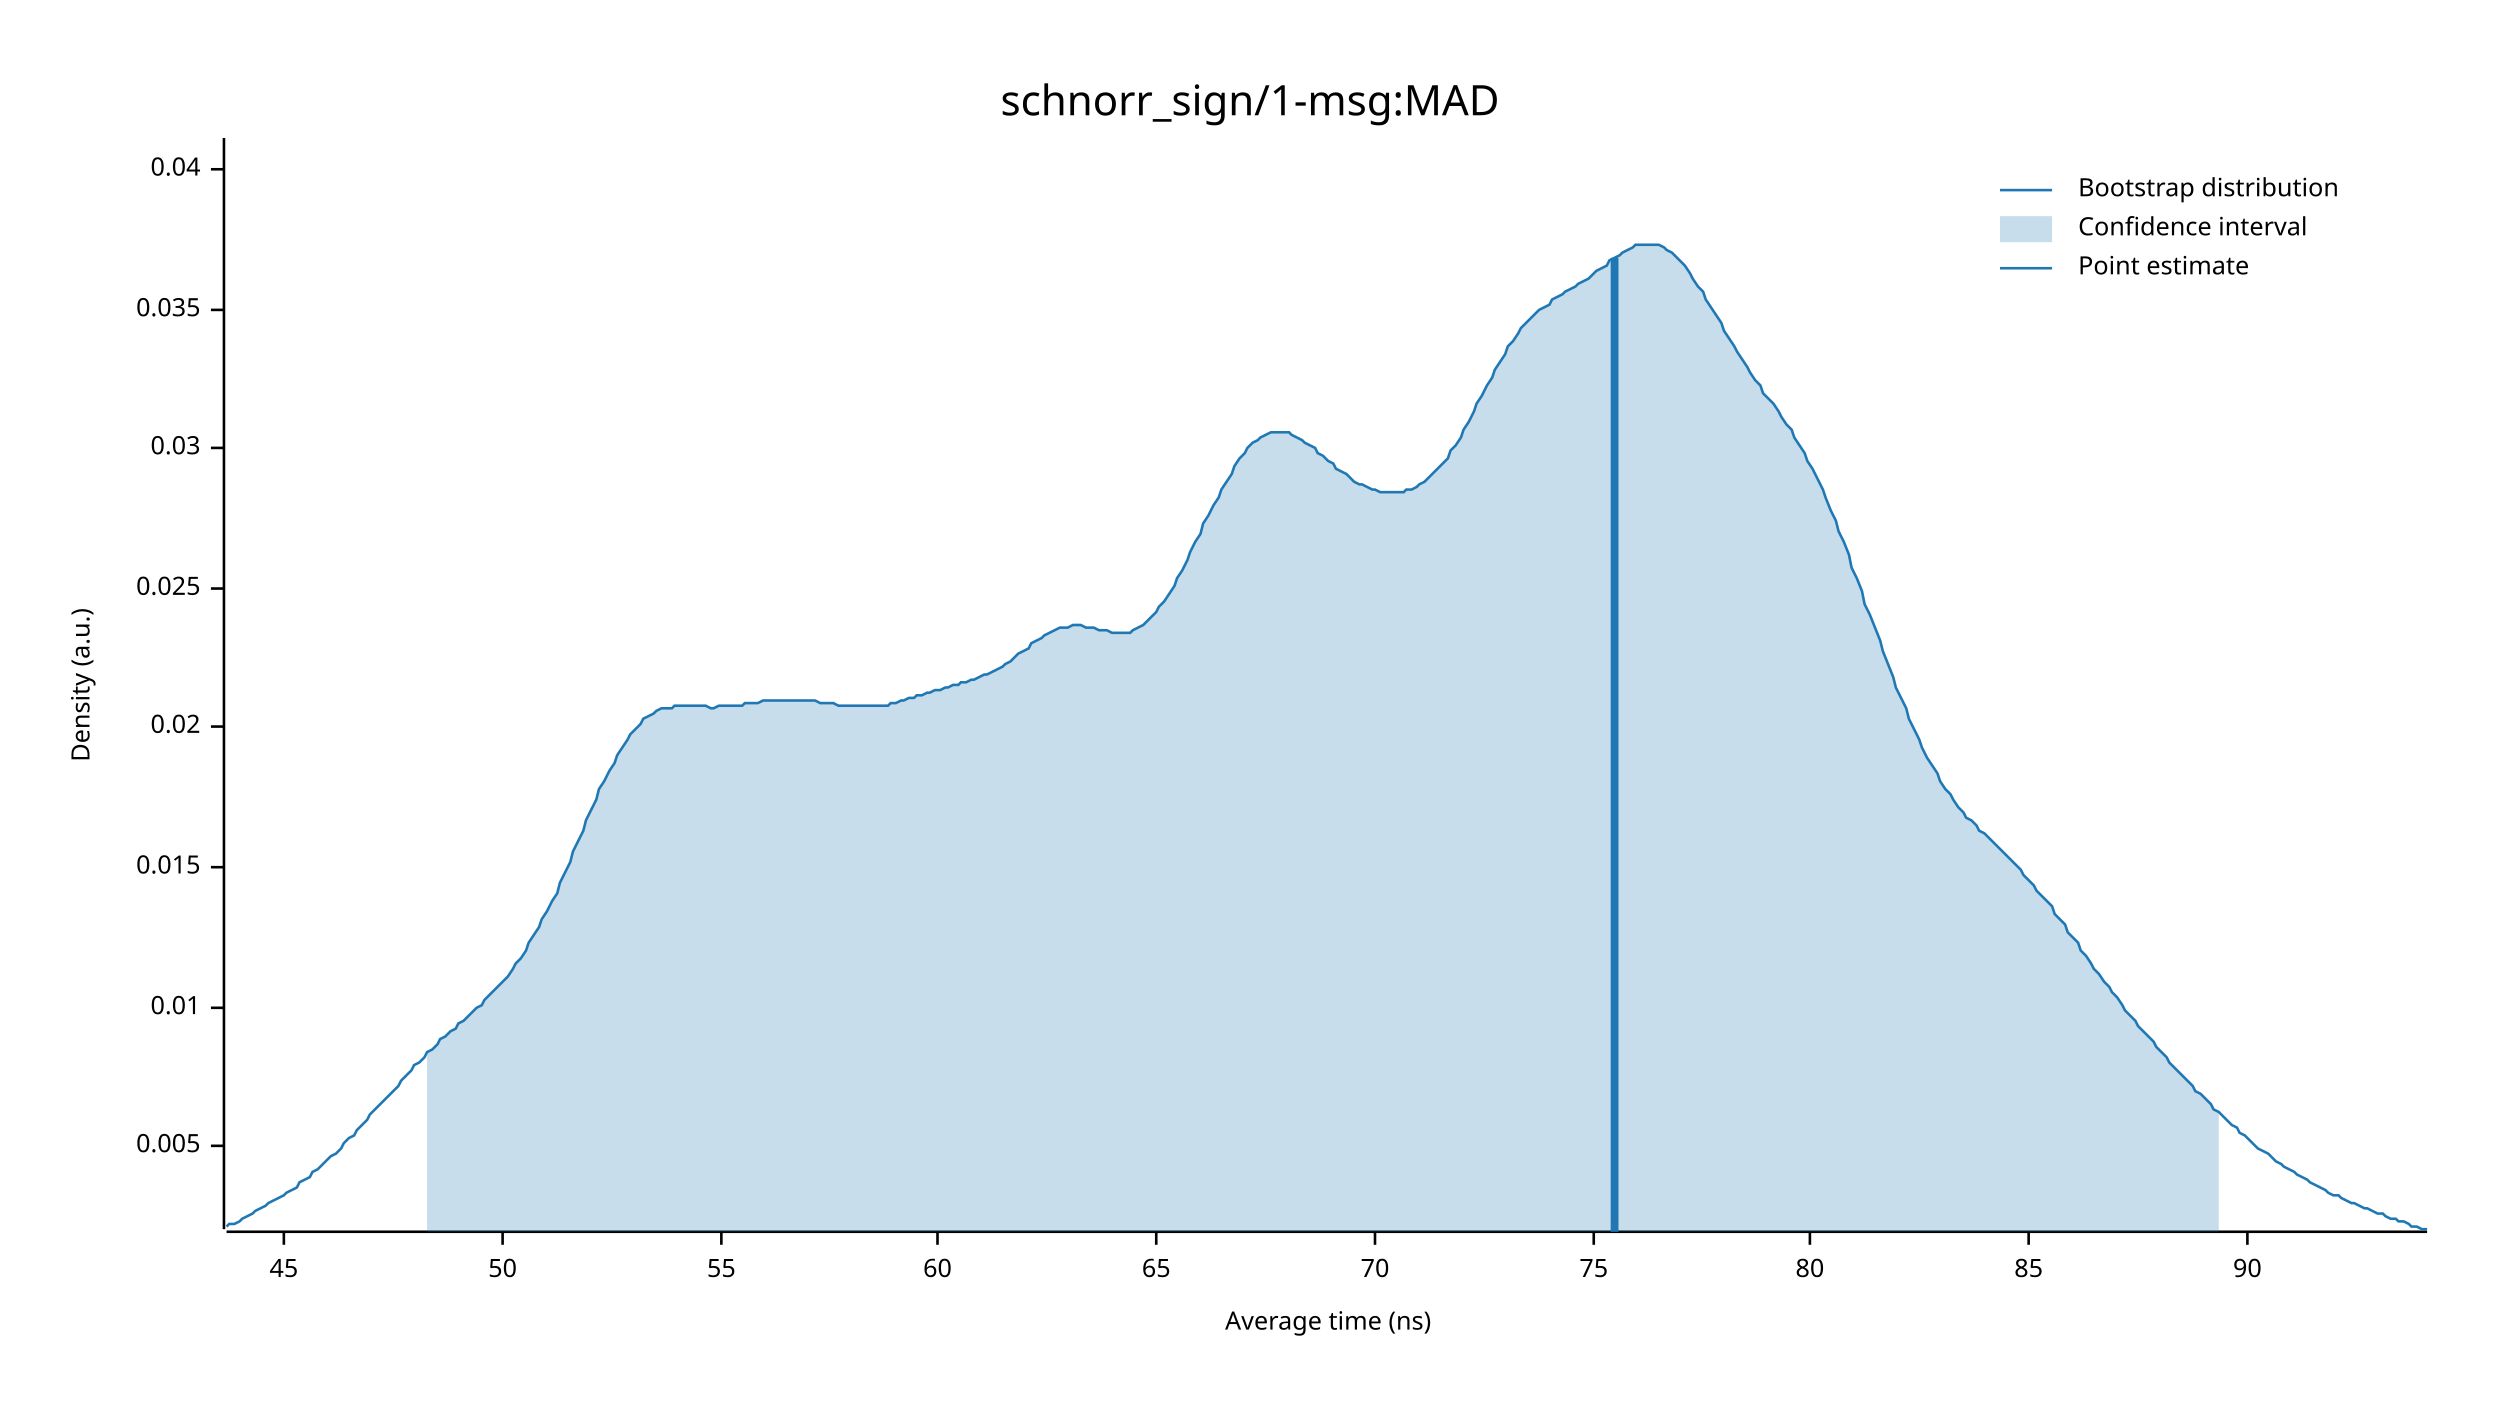
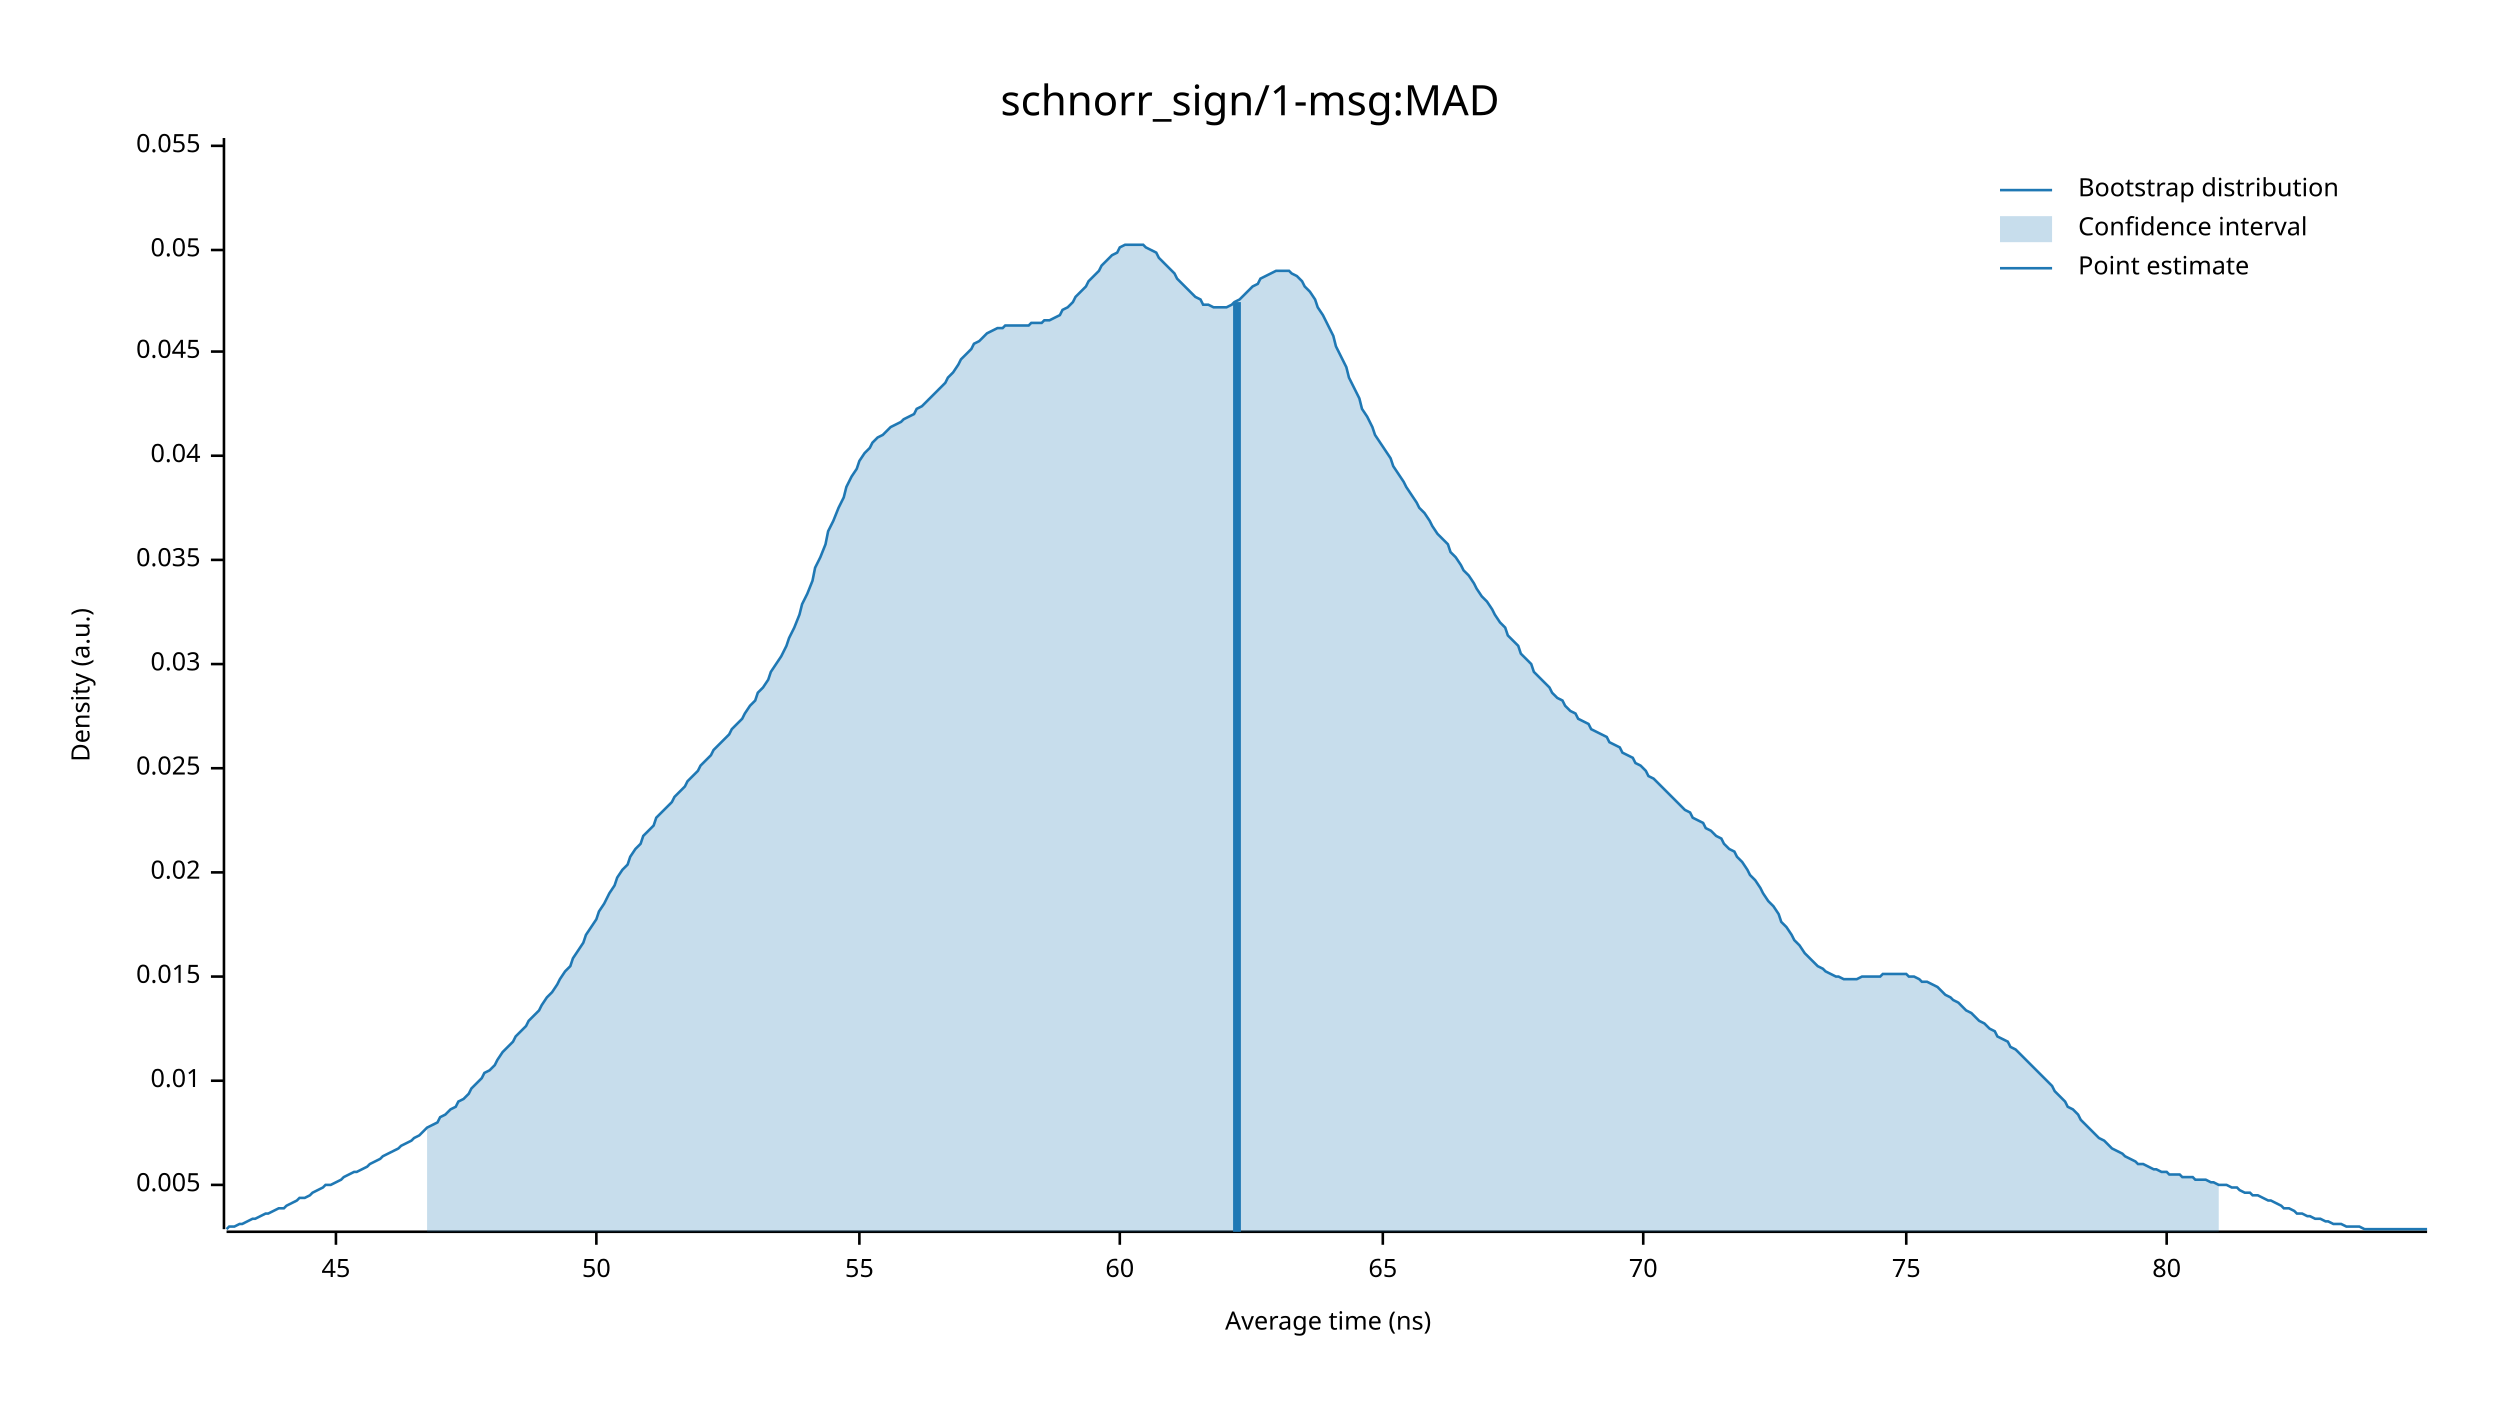
<svg xmlns="http://www.w3.org/2000/svg" width="960" height="540" viewBox="0 0 960 540">
  <text x="480" y="32" dy="0.76em" text-anchor="middle" font-family="sans-serif" font-size="16.129" opacity="1" fill="#000000">
schnorr_sign/1-msg:MAD
</text>
  <text x="27" y="263" dy="0.76em" text-anchor="middle" font-family="sans-serif" font-size="9.677" opacity="1" fill="#000000" transform="rotate(270, 27, 263)">
Density (a.u.)
</text>
  <text x="510" y="513" dy="-0.5ex" text-anchor="middle" font-family="sans-serif" font-size="9.677" opacity="1" fill="#000000">
Average time (ns)
</text>
  <polyline fill="none" opacity="1" stroke="#000000" stroke-width="1" points="86,53 86,472 " />
-   <text x="77" y="440" dy="0.5ex" text-anchor="end" font-family="sans-serif" font-size="9.677" opacity="1" fill="#000000">
+   <text x="77" y="455" dy="0.5ex" text-anchor="end" font-family="sans-serif" font-size="9.677" opacity="1" fill="#000000">
0.005
</text>
-   <polyline fill="none" opacity="1" stroke="#000000" stroke-width="1" points="81,440 86,440 " />
-   <text x="77" y="387" dy="0.5ex" text-anchor="end" font-family="sans-serif" font-size="9.677" opacity="1" fill="#000000">
+   <polyline fill="none" opacity="1" stroke="#000000" stroke-width="1" points="81,455 86,455 " />
+   <text x="77" y="415" dy="0.5ex" text-anchor="end" font-family="sans-serif" font-size="9.677" opacity="1" fill="#000000">
0.01
</text>
-   <polyline fill="none" opacity="1" stroke="#000000" stroke-width="1" points="81,387 86,387 " />
-   <text x="77" y="333" dy="0.5ex" text-anchor="end" font-family="sans-serif" font-size="9.677" opacity="1" fill="#000000">
+   <polyline fill="none" opacity="1" stroke="#000000" stroke-width="1" points="81,415 86,415 " />
+   <text x="77" y="375" dy="0.5ex" text-anchor="end" font-family="sans-serif" font-size="9.677" opacity="1" fill="#000000">
0.015
</text>
-   <polyline fill="none" opacity="1" stroke="#000000" stroke-width="1" points="81,333 86,333 " />
-   <text x="77" y="279" dy="0.5ex" text-anchor="end" font-family="sans-serif" font-size="9.677" opacity="1" fill="#000000">
+   <polyline fill="none" opacity="1" stroke="#000000" stroke-width="1" points="81,375 86,375 " />
+   <text x="77" y="335" dy="0.5ex" text-anchor="end" font-family="sans-serif" font-size="9.677" opacity="1" fill="#000000">
0.02
</text>
-   <polyline fill="none" opacity="1" stroke="#000000" stroke-width="1" points="81,279 86,279 " />
-   <text x="77" y="226" dy="0.5ex" text-anchor="end" font-family="sans-serif" font-size="9.677" opacity="1" fill="#000000">
+   <polyline fill="none" opacity="1" stroke="#000000" stroke-width="1" points="81,335 86,335 " />
+   <text x="77" y="295" dy="0.5ex" text-anchor="end" font-family="sans-serif" font-size="9.677" opacity="1" fill="#000000">
0.025
</text>
-   <polyline fill="none" opacity="1" stroke="#000000" stroke-width="1" points="81,226 86,226 " />
-   <text x="77" y="172" dy="0.5ex" text-anchor="end" font-family="sans-serif" font-size="9.677" opacity="1" fill="#000000">
+   <polyline fill="none" opacity="1" stroke="#000000" stroke-width="1" points="81,295 86,295 " />
+   <text x="77" y="255" dy="0.5ex" text-anchor="end" font-family="sans-serif" font-size="9.677" opacity="1" fill="#000000">
0.03
</text>
-   <polyline fill="none" opacity="1" stroke="#000000" stroke-width="1" points="81,172 86,172 " />
-   <text x="77" y="119" dy="0.5ex" text-anchor="end" font-family="sans-serif" font-size="9.677" opacity="1" fill="#000000">
+   <polyline fill="none" opacity="1" stroke="#000000" stroke-width="1" points="81,255 86,255 " />
+   <text x="77" y="215" dy="0.5ex" text-anchor="end" font-family="sans-serif" font-size="9.677" opacity="1" fill="#000000">
0.035
</text>
-   <polyline fill="none" opacity="1" stroke="#000000" stroke-width="1" points="81,119 86,119 " />
-   <text x="77" y="65" dy="0.5ex" text-anchor="end" font-family="sans-serif" font-size="9.677" opacity="1" fill="#000000">
+   <polyline fill="none" opacity="1" stroke="#000000" stroke-width="1" points="81,215 86,215 " />
+   <text x="77" y="175" dy="0.5ex" text-anchor="end" font-family="sans-serif" font-size="9.677" opacity="1" fill="#000000">
0.04
</text>
-   <polyline fill="none" opacity="1" stroke="#000000" stroke-width="1" points="81,65 86,65 " />
+   <polyline fill="none" opacity="1" stroke="#000000" stroke-width="1" points="81,175 86,175 " />
+   <text x="77" y="135" dy="0.5ex" text-anchor="end" font-family="sans-serif" font-size="9.677" opacity="1" fill="#000000">
+ 0.045
+ </text>
+   <polyline fill="none" opacity="1" stroke="#000000" stroke-width="1" points="81,135 86,135 " />
+   <text x="77" y="96" dy="0.5ex" text-anchor="end" font-family="sans-serif" font-size="9.677" opacity="1" fill="#000000">
+ 0.05
+ </text>
+   <polyline fill="none" opacity="1" stroke="#000000" stroke-width="1" points="81,96 86,96 " />
+   <text x="77" y="56" dy="0.5ex" text-anchor="end" font-family="sans-serif" font-size="9.677" opacity="1" fill="#000000">
+ 0.055
+ </text>
+   <polyline fill="none" opacity="1" stroke="#000000" stroke-width="1" points="81,56 86,56 " />
  <polyline fill="none" opacity="1" stroke="#000000" stroke-width="1" points="87,473 932,473 " />
-   <text x="109" y="483" dy="0.76em" text-anchor="middle" font-family="sans-serif" font-size="9.677" opacity="1" fill="#000000">
+   <text x="129" y="483" dy="0.76em" text-anchor="middle" font-family="sans-serif" font-size="9.677" opacity="1" fill="#000000">
45
</text>
-   <polyline fill="none" opacity="1" stroke="#000000" stroke-width="1" points="109,473 109,478 " />
-   <text x="193" y="483" dy="0.76em" text-anchor="middle" font-family="sans-serif" font-size="9.677" opacity="1" fill="#000000">
+   <polyline fill="none" opacity="1" stroke="#000000" stroke-width="1" points="129,473 129,478 " />
+   <text x="229" y="483" dy="0.76em" text-anchor="middle" font-family="sans-serif" font-size="9.677" opacity="1" fill="#000000">
50
</text>
-   <polyline fill="none" opacity="1" stroke="#000000" stroke-width="1" points="193,473 193,478 " />
-   <text x="277" y="483" dy="0.76em" text-anchor="middle" font-family="sans-serif" font-size="9.677" opacity="1" fill="#000000">
+   <polyline fill="none" opacity="1" stroke="#000000" stroke-width="1" points="229,473 229,478 " />
+   <text x="330" y="483" dy="0.76em" text-anchor="middle" font-family="sans-serif" font-size="9.677" opacity="1" fill="#000000">
55
</text>
-   <polyline fill="none" opacity="1" stroke="#000000" stroke-width="1" points="277,473 277,478 " />
-   <text x="360" y="483" dy="0.76em" text-anchor="middle" font-family="sans-serif" font-size="9.677" opacity="1" fill="#000000">
+   <polyline fill="none" opacity="1" stroke="#000000" stroke-width="1" points="330,473 330,478 " />
+   <text x="430" y="483" dy="0.76em" text-anchor="middle" font-family="sans-serif" font-size="9.677" opacity="1" fill="#000000">
60
</text>
-   <polyline fill="none" opacity="1" stroke="#000000" stroke-width="1" points="360,473 360,478 " />
-   <text x="444" y="483" dy="0.76em" text-anchor="middle" font-family="sans-serif" font-size="9.677" opacity="1" fill="#000000">
+   <polyline fill="none" opacity="1" stroke="#000000" stroke-width="1" points="430,473 430,478 " />
+   <text x="531" y="483" dy="0.76em" text-anchor="middle" font-family="sans-serif" font-size="9.677" opacity="1" fill="#000000">
65
</text>
-   <polyline fill="none" opacity="1" stroke="#000000" stroke-width="1" points="444,473 444,478 " />
-   <text x="528" y="483" dy="0.76em" text-anchor="middle" font-family="sans-serif" font-size="9.677" opacity="1" fill="#000000">
+   <polyline fill="none" opacity="1" stroke="#000000" stroke-width="1" points="531,473 531,478 " />
+   <text x="631" y="483" dy="0.76em" text-anchor="middle" font-family="sans-serif" font-size="9.677" opacity="1" fill="#000000">
70
</text>
-   <polyline fill="none" opacity="1" stroke="#000000" stroke-width="1" points="528,473 528,478 " />
-   <text x="612" y="483" dy="0.76em" text-anchor="middle" font-family="sans-serif" font-size="9.677" opacity="1" fill="#000000">
+   <polyline fill="none" opacity="1" stroke="#000000" stroke-width="1" points="631,473 631,478 " />
+   <text x="732" y="483" dy="0.76em" text-anchor="middle" font-family="sans-serif" font-size="9.677" opacity="1" fill="#000000">
75
</text>
-   <polyline fill="none" opacity="1" stroke="#000000" stroke-width="1" points="612,473 612,478 " />
-   <text x="695" y="483" dy="0.76em" text-anchor="middle" font-family="sans-serif" font-size="9.677" opacity="1" fill="#000000">
+   <polyline fill="none" opacity="1" stroke="#000000" stroke-width="1" points="732,473 732,478 " />
+   <text x="832" y="483" dy="0.76em" text-anchor="middle" font-family="sans-serif" font-size="9.677" opacity="1" fill="#000000">
80
</text>
-   <polyline fill="none" opacity="1" stroke="#000000" stroke-width="1" points="695,473 695,478 " />
-   <text x="779" y="483" dy="0.76em" text-anchor="middle" font-family="sans-serif" font-size="9.677" opacity="1" fill="#000000">
- 85
- </text>
-   <polyline fill="none" opacity="1" stroke="#000000" stroke-width="1" points="779,473 779,478 " />
-   <text x="863" y="483" dy="0.76em" text-anchor="middle" font-family="sans-serif" font-size="9.677" opacity="1" fill="#000000">
- 90
- </text>
-   <polyline fill="none" opacity="1" stroke="#000000" stroke-width="1" points="863,473 863,478 " />
-   <polyline fill="none" opacity="1" stroke="#1F78B4" stroke-width="1" points="87,471 88,470 90,470 92,469 93,468 95,467 97,466 98,465 100,464 102,463 103,462 105,461 107,460 109,459 110,458 112,457 114,456 115,454 117,453 119,452 120,450 122,449 124,447 125,446 127,444 129,443 131,441 132,439 134,437 136,436 137,434 139,432 141,430 142,428 144,426 146,424 147,423 149,421 151,419 153,417 154,415 156,413 158,411 159,409 161,408 163,406 164,404 166,403 168,401 169,399 171,398 173,396 175,395 176,393 178,392 180,390 181,389 183,387 185,386 186,384 188,382 190,380 191,379 193,377 195,375 197,372 198,370 200,368 202,365 203,362 205,359 207,356 208,353 210,350 212,346 214,343 215,339 217,335 219,331 220,327 222,323 224,319 225,315 227,311 229,307 230,303 232,300 234,296 236,293 237,290 239,287 241,284 242,282 244,280 246,278 247,276 249,275 251,274 252,273 254,272 256,272 258,272 259,271 261,271 263,271 264,271 266,271 268,271 269,271 271,271 273,272 274,272 276,271 278,271 280,271 281,271 283,271 285,271 286,270 288,270 290,270 291,270 293,269 295,269 296,269 298,269 300,269 302,269 303,269 305,269 307,269 308,269 310,269 312,269 313,269 315,270 317,270 318,270 320,270 322,271 324,271 325,271 327,271 329,271 330,271 332,271 334,271 335,271 337,271 339,271 341,271 342,270 344,270 346,269 347,269 349,268 351,268 352,267 354,267 356,266 357,266 359,265 361,265 363,264 364,264 366,263 368,263 369,262 371,262 373,261 374,261 376,260 378,259 379,259 381,258 383,257 385,256 386,255 388,254 390,252 391,251 393,250 395,249 396,247 398,246 400,245 401,244 403,243 405,242 407,241 408,241 410,241 412,240 413,240 415,240 417,241 418,241 420,241 422,242 423,242 425,242 427,243 429,243 430,243 432,243 434,243 435,242 437,241 439,240 440,239 442,237 444,235 445,233 447,231 449,228 451,225 452,222 454,219 456,215 457,212 459,208 461,205 462,201 464,198 466,194 468,191 469,188 471,185 473,182 474,179 476,176 478,174 479,172 481,170 483,169 484,168 486,167 488,166 490,166 491,166 493,166 495,166 496,167 498,168 500,169 501,170 503,171 505,172 506,174 508,175 510,177 512,178 513,180 515,181 517,182 518,183 520,185 522,186 523,186 525,187 527,188 528,188 530,189 532,189 534,189 535,189 537,189 539,189 540,188 542,188 544,187 545,186 547,185 549,183 550,182 552,180 554,178 556,176 557,173 559,171 561,168 562,165 564,162 566,158 567,155 569,152 571,148 573,145 574,142 576,139 578,136 579,133 581,131 583,128 584,126 586,124 588,122 589,121 591,119 593,118 595,117 596,115 598,114 600,113 601,112 603,111 605,110 606,109 608,108 610,107 611,106 613,104 615,103 617,102 618,100 620,99 622,98 623,97 625,96 627,95 628,94 630,94 632,94 633,94 635,94 637,94 639,95 640,96 642,97 644,99 645,100 647,102 649,105 650,107 652,110 654,112 655,115 657,118 659,121 661,124 662,127 664,130 666,133 667,135 669,138 671,141 672,143 674,146 676,148 677,151 679,153 681,155 683,158 684,160 686,163 688,165 689,168 691,171 693,174 694,177 696,180 698,184 700,188 701,191 703,196 705,200 706,204 708,208 710,213 711,218 713,222 715,227 716,232 718,236 720,241 722,246 723,250 725,255 727,260 728,264 730,268 732,272 733,276 735,280 737,284 738,287 740,291 742,294 744,297 745,300 747,303 749,305 750,307 752,310 754,312 755,314 757,315 759,317 760,319 762,320 764,322 766,324 767,325 769,327 771,329 772,330 774,332 776,334 777,336 779,338 781,340 782,342 784,344 786,346 788,348 789,351 791,353 793,355 794,358 796,360 798,362 799,365 801,367 803,370 804,372 806,374 808,377 810,379 811,381 813,383 815,386 816,388 818,390 820,392 821,394 823,396 825,398 827,400 828,402 830,404 832,406 833,408 835,410 837,412 838,413 840,415 842,417 843,419 845,420 847,422 849,424 850,426 852,427 854,429 855,430 857,432 859,433 860,435 862,436 864,438 865,439 867,441 869,442 871,443 872,444 874,446 876,447 877,448 879,449 881,450 882,451 884,452 886,453 887,454 889,455 891,456 893,457 894,458 896,459 898,459 899,460 901,461 903,462 904,462 906,463 908,464 909,464 911,465 913,466 915,466 916,467 918,468 920,468 921,469 923,469 925,470 926,471 928,471 930,472 932,472 " />
-   <polygon opacity="0.25" fill="#1F78B4" points="164,404 166,403 168,401 169,399 171,398 173,396 175,395 176,393 178,392 180,390 181,389 183,387 185,386 186,384 188,382 190,380 191,379 193,377 195,375 197,372 198,370 200,368 202,365 203,362 205,359 207,356 208,353 210,350 212,346 214,343 215,339 217,335 219,331 220,327 222,323 224,319 225,315 227,311 229,307 230,303 232,300 234,296 236,293 237,290 239,287 241,284 242,282 244,280 246,278 247,276 249,275 251,274 252,273 254,272 256,272 258,272 259,271 261,271 263,271 264,271 266,271 268,271 269,271 271,271 273,272 274,272 276,271 278,271 280,271 281,271 283,271 285,271 286,270 288,270 290,270 291,270 293,269 295,269 296,269 298,269 300,269 302,269 303,269 305,269 307,269 308,269 310,269 312,269 313,269 315,270 317,270 318,270 320,270 322,271 324,271 325,271 327,271 329,271 330,271 332,271 334,271 335,271 337,271 339,271 341,271 342,270 344,270 346,269 347,269 349,268 351,268 352,267 354,267 356,266 357,266 359,265 361,265 363,264 364,264 366,263 368,263 369,262 371,262 373,261 374,261 376,260 378,259 379,259 381,258 383,257 385,256 386,255 388,254 390,252 391,251 393,250 395,249 396,247 398,246 400,245 401,244 403,243 405,242 407,241 408,241 410,241 412,240 413,240 415,240 417,241 418,241 420,241 422,242 423,242 425,242 427,243 429,243 430,243 432,243 434,243 435,242 437,241 439,240 440,239 442,237 444,235 445,233 447,231 449,228 451,225 452,222 454,219 456,215 457,212 459,208 461,205 462,201 464,198 466,194 468,191 469,188 471,185 473,182 474,179 476,176 478,174 479,172 481,170 483,169 484,168 486,167 488,166 490,166 491,166 493,166 495,166 496,167 498,168 500,169 501,170 503,171 505,172 506,174 508,175 510,177 512,178 513,180 515,181 517,182 518,183 520,185 522,186 523,186 525,187 527,188 528,188 530,189 532,189 534,189 535,189 537,189 539,189 540,188 542,188 544,187 545,186 547,185 549,183 550,182 552,180 554,178 556,176 557,173 559,171 561,168 562,165 564,162 566,158 567,155 569,152 571,148 573,145 574,142 576,139 578,136 579,133 581,131 583,128 584,126 586,124 588,122 589,121 591,119 593,118 595,117 596,115 598,114 600,113 601,112 603,111 605,110 606,109 608,108 610,107 611,106 613,104 615,103 617,102 618,100 620,99 622,98 623,97 625,96 627,95 628,94 630,94 632,94 633,94 635,94 637,94 639,95 640,96 642,97 644,99 645,100 647,102 649,105 650,107 652,110 654,112 655,115 657,118 659,121 661,124 662,127 664,130 666,133 667,135 669,138 671,141 672,143 674,146 676,148 677,151 679,153 681,155 683,158 684,160 686,163 688,165 689,168 691,171 693,174 694,177 696,180 698,184 700,188 701,191 703,196 705,200 706,204 708,208 710,213 711,218 713,222 715,227 716,232 718,236 720,241 722,246 723,250 725,255 727,260 728,264 730,268 732,272 733,276 735,280 737,284 738,287 740,291 742,294 744,297 745,300 747,303 749,305 750,307 752,310 754,312 755,314 757,315 759,317 760,319 762,320 764,322 766,324 767,325 769,327 771,329 772,330 774,332 776,334 777,336 779,338 781,340 782,342 784,344 786,346 788,348 789,351 791,353 793,355 794,358 796,360 798,362 799,365 801,367 803,370 804,372 806,374 808,377 810,379 811,381 813,383 815,386 816,388 818,390 820,392 821,394 823,396 825,398 827,400 828,402 830,404 832,406 833,408 835,410 837,412 838,413 840,415 842,417 843,419 845,420 847,422 849,424 850,426 852,427 852,473 164,473 " />
-   <polyline fill="none" opacity="1" stroke="#1F78B4" stroke-width="3" points="620,473 620,99 " />
+   <polyline fill="none" opacity="1" stroke="#000000" stroke-width="1" points="832,473 832,478 " />
+   <polyline fill="none" opacity="1" stroke="#1F78B4" stroke-width="1" points="87,472 88,471 90,471 92,470 93,470 95,469 97,468 98,468 100,467 102,466 103,466 105,465 107,464 109,464 110,463 112,462 114,461 115,460 117,460 119,459 120,458 122,457 124,456 125,455 127,455 129,454 131,453 132,452 134,451 136,450 137,450 139,449 141,448 142,447 144,446 146,445 147,444 149,443 151,442 153,441 154,440 156,439 158,438 159,437 161,436 163,434 164,433 166,432 168,431 169,429 171,428 173,426 175,425 176,423 178,422 180,420 181,418 183,416 185,414 186,412 188,411 190,409 191,407 193,404 195,402 197,400 198,398 200,396 202,394 203,392 205,390 207,388 208,386 210,383 212,381 214,378 215,376 217,373 219,371 220,368 222,365 224,362 225,359 227,356 229,353 230,350 232,347 234,343 236,340 237,337 239,334 241,332 242,329 244,326 246,324 247,321 249,319 251,317 252,314 254,312 256,310 258,308 259,306 261,304 263,302 264,300 266,298 268,296 269,294 271,292 273,290 274,288 276,286 278,284 280,282 281,280 283,278 285,276 286,274 288,271 290,269 291,266 293,264 295,261 296,258 298,255 300,252 302,248 303,245 305,241 307,236 308,232 310,228 312,223 313,218 315,214 317,209 318,204 320,200 322,195 324,191 325,187 327,183 329,180 330,177 332,174 334,172 335,170 337,168 339,167 341,165 342,164 344,163 346,162 347,161 349,160 351,159 352,157 354,156 356,154 357,153 359,151 361,149 363,147 364,145 366,143 368,140 369,138 371,136 373,134 374,132 376,131 378,129 379,128 381,127 383,126 385,126 386,125 388,125 390,125 391,125 393,125 395,125 396,124 398,124 400,124 401,123 403,123 405,122 407,121 408,119 410,118 412,116 413,114 415,112 417,110 418,108 420,106 422,104 423,102 425,100 427,98 429,97 430,95 432,94 434,94 435,94 437,94 439,94 440,95 442,96 444,97 445,99 447,101 449,103 451,105 452,107 454,109 456,111 457,112 459,114 461,115 462,117 464,117 466,118 468,118 469,118 471,118 473,117 474,116 476,115 478,113 479,112 481,110 483,109 484,107 486,106 488,105 490,104 491,104 493,104 495,104 496,105 498,106 500,108 501,110 503,112 505,115 506,118 508,121 510,125 512,129 513,133 515,137 517,141 518,145 520,149 522,153 523,157 525,160 527,164 528,167 530,170 532,173 534,176 535,179 537,182 539,185 540,187 542,190 544,193 545,195 547,197 549,200 550,202 552,205 554,207 556,209 557,212 559,214 561,217 562,219 564,221 566,224 567,226 569,229 571,231 573,234 574,236 576,239 578,241 579,244 581,246 583,248 584,251 586,253 588,255 589,258 591,260 593,262 595,264 596,266 598,268 600,269 601,271 603,273 605,274 606,276 608,277 610,278 611,280 613,281 615,282 617,283 618,285 620,286 622,287 623,289 625,290 627,291 628,293 630,294 632,296 633,298 635,299 637,301 639,303 640,304 642,306 644,308 645,309 647,311 649,312 650,314 652,315 654,316 655,318 657,319 659,321 661,322 662,324 664,326 666,327 667,329 669,331 671,334 672,336 674,338 676,341 677,343 679,346 681,348 683,351 684,354 686,356 688,359 689,361 691,363 693,366 694,367 696,369 698,371 700,372 701,373 703,374 705,375 706,375 708,376 710,376 711,376 713,376 715,375 716,375 718,375 720,375 722,375 723,374 725,374 727,374 728,374 730,374 732,374 733,375 735,375 737,376 738,377 740,377 742,378 744,379 745,380 747,382 749,383 750,384 752,385 754,387 755,388 757,389 759,391 760,392 762,393 764,395 766,396 767,398 769,399 771,400 772,402 774,403 776,405 777,406 779,408 781,410 782,411 784,413 786,415 788,417 789,419 791,421 793,423 794,425 796,426 798,428 799,430 801,432 803,434 804,435 806,437 808,438 810,440 811,441 813,442 815,443 816,444 818,445 820,446 821,447 823,447 825,448 827,449 828,449 830,450 832,450 833,451 835,451 837,451 838,452 840,452 842,452 843,453 845,453 847,453 849,454 850,454 852,455 854,455 855,455 857,456 859,456 860,457 862,458 864,458 865,459 867,459 869,460 871,461 872,461 874,462 876,463 877,464 879,464 881,465 882,466 884,466 886,467 887,467 889,468 891,468 893,469 894,469 896,470 898,470 899,470 901,471 903,471 904,471 906,471 908,472 909,472 911,472 913,472 915,472 916,472 918,472 920,472 921,472 923,472 925,472 926,472 928,472 930,472 932,472 " />
+   <polygon opacity="0.25" fill="#1F78B4" points="164,433 166,432 168,431 169,429 171,428 173,426 175,425 176,423 178,422 180,420 181,418 183,416 185,414 186,412 188,411 190,409 191,407 193,404 195,402 197,400 198,398 200,396 202,394 203,392 205,390 207,388 208,386 210,383 212,381 214,378 215,376 217,373 219,371 220,368 222,365 224,362 225,359 227,356 229,353 230,350 232,347 234,343 236,340 237,337 239,334 241,332 242,329 244,326 246,324 247,321 249,319 251,317 252,314 254,312 256,310 258,308 259,306 261,304 263,302 264,300 266,298 268,296 269,294 271,292 273,290 274,288 276,286 278,284 280,282 281,280 283,278 285,276 286,274 288,271 290,269 291,266 293,264 295,261 296,258 298,255 300,252 302,248 303,245 305,241 307,236 308,232 310,228 312,223 313,218 315,214 317,209 318,204 320,200 322,195 324,191 325,187 327,183 329,180 330,177 332,174 334,172 335,170 337,168 339,167 341,165 342,164 344,163 346,162 347,161 349,160 351,159 352,157 354,156 356,154 357,153 359,151 361,149 363,147 364,145 366,143 368,140 369,138 371,136 373,134 374,132 376,131 378,129 379,128 381,127 383,126 385,126 386,125 388,125 390,125 391,125 393,125 395,125 396,124 398,124 400,124 401,123 403,123 405,122 407,121 408,119 410,118 412,116 413,114 415,112 417,110 418,108 420,106 422,104 423,102 425,100 427,98 429,97 430,95 432,94 434,94 435,94 437,94 439,94 440,95 442,96 444,97 445,99 447,101 449,103 451,105 452,107 454,109 456,111 457,112 459,114 461,115 462,117 464,117 466,118 468,118 469,118 471,118 473,117 474,116 476,115 478,113 479,112 481,110 483,109 484,107 486,106 488,105 490,104 491,104 493,104 495,104 496,105 498,106 500,108 501,110 503,112 505,115 506,118 508,121 510,125 512,129 513,133 515,137 517,141 518,145 520,149 522,153 523,157 525,160 527,164 528,167 530,170 532,173 534,176 535,179 537,182 539,185 540,187 542,190 544,193 545,195 547,197 549,200 550,202 552,205 554,207 556,209 557,212 559,214 561,217 562,219 564,221 566,224 567,226 569,229 571,231 573,234 574,236 576,239 578,241 579,244 581,246 583,248 584,251 586,253 588,255 589,258 591,260 593,262 595,264 596,266 598,268 600,269 601,271 603,273 605,274 606,276 608,277 610,278 611,280 613,281 615,282 617,283 618,285 620,286 622,287 623,289 625,290 627,291 628,293 630,294 632,296 633,298 635,299 637,301 639,303 640,304 642,306 644,308 645,309 647,311 649,312 650,314 652,315 654,316 655,318 657,319 659,321 661,322 662,324 664,326 666,327 667,329 669,331 671,334 672,336 674,338 676,341 677,343 679,346 681,348 683,351 684,354 686,356 688,359 689,361 691,363 693,366 694,367 696,369 698,371 700,372 701,373 703,374 705,375 706,375 708,376 710,376 711,376 713,376 715,375 716,375 718,375 720,375 722,375 723,374 725,374 727,374 728,374 730,374 732,374 733,375 735,375 737,376 738,377 740,377 742,378 744,379 745,380 747,382 749,383 750,384 752,385 754,387 755,388 757,389 759,391 760,392 762,393 764,395 766,396 767,398 769,399 771,400 772,402 774,403 776,405 777,406 779,408 781,410 782,411 784,413 786,415 788,417 789,419 791,421 793,423 794,425 796,426 798,428 799,430 801,432 803,434 804,435 806,437 808,438 810,440 811,441 813,442 815,443 816,444 818,445 820,446 821,447 823,447 825,448 827,449 828,449 830,450 832,450 833,451 835,451 837,451 838,452 840,452 842,452 843,453 845,453 847,453 849,454 850,454 852,455 852,473 164,473 " />
+   <polyline fill="none" opacity="1" stroke="#1F78B4" stroke-width="3" points="475,473 475,116 " />
  <text x="798" y="68" dy="0.76em" text-anchor="start" font-family="sans-serif" font-size="9.677" opacity="1" fill="#000000">
Bootstrap distribution
</text>
  <text x="798" y="83" dy="0.76em" text-anchor="start" font-family="sans-serif" font-size="9.677" opacity="1" fill="#000000">
Confidence interval
</text>
  <text x="798" y="98" dy="0.76em" text-anchor="start" font-family="sans-serif" font-size="9.677" opacity="1" fill="#000000">
Point estimate
</text>
  <polyline fill="none" opacity="1" stroke="#1F78B4" stroke-width="1" points="768,73 788,73 " />
  <rect x="768" y="83" width="20" height="10" opacity="0.25" fill="#1F78B4" stroke="none" />
  <polyline fill="none" opacity="1" stroke="#1F78B4" stroke-width="1" points="768,103 788,103 " />
</svg>
